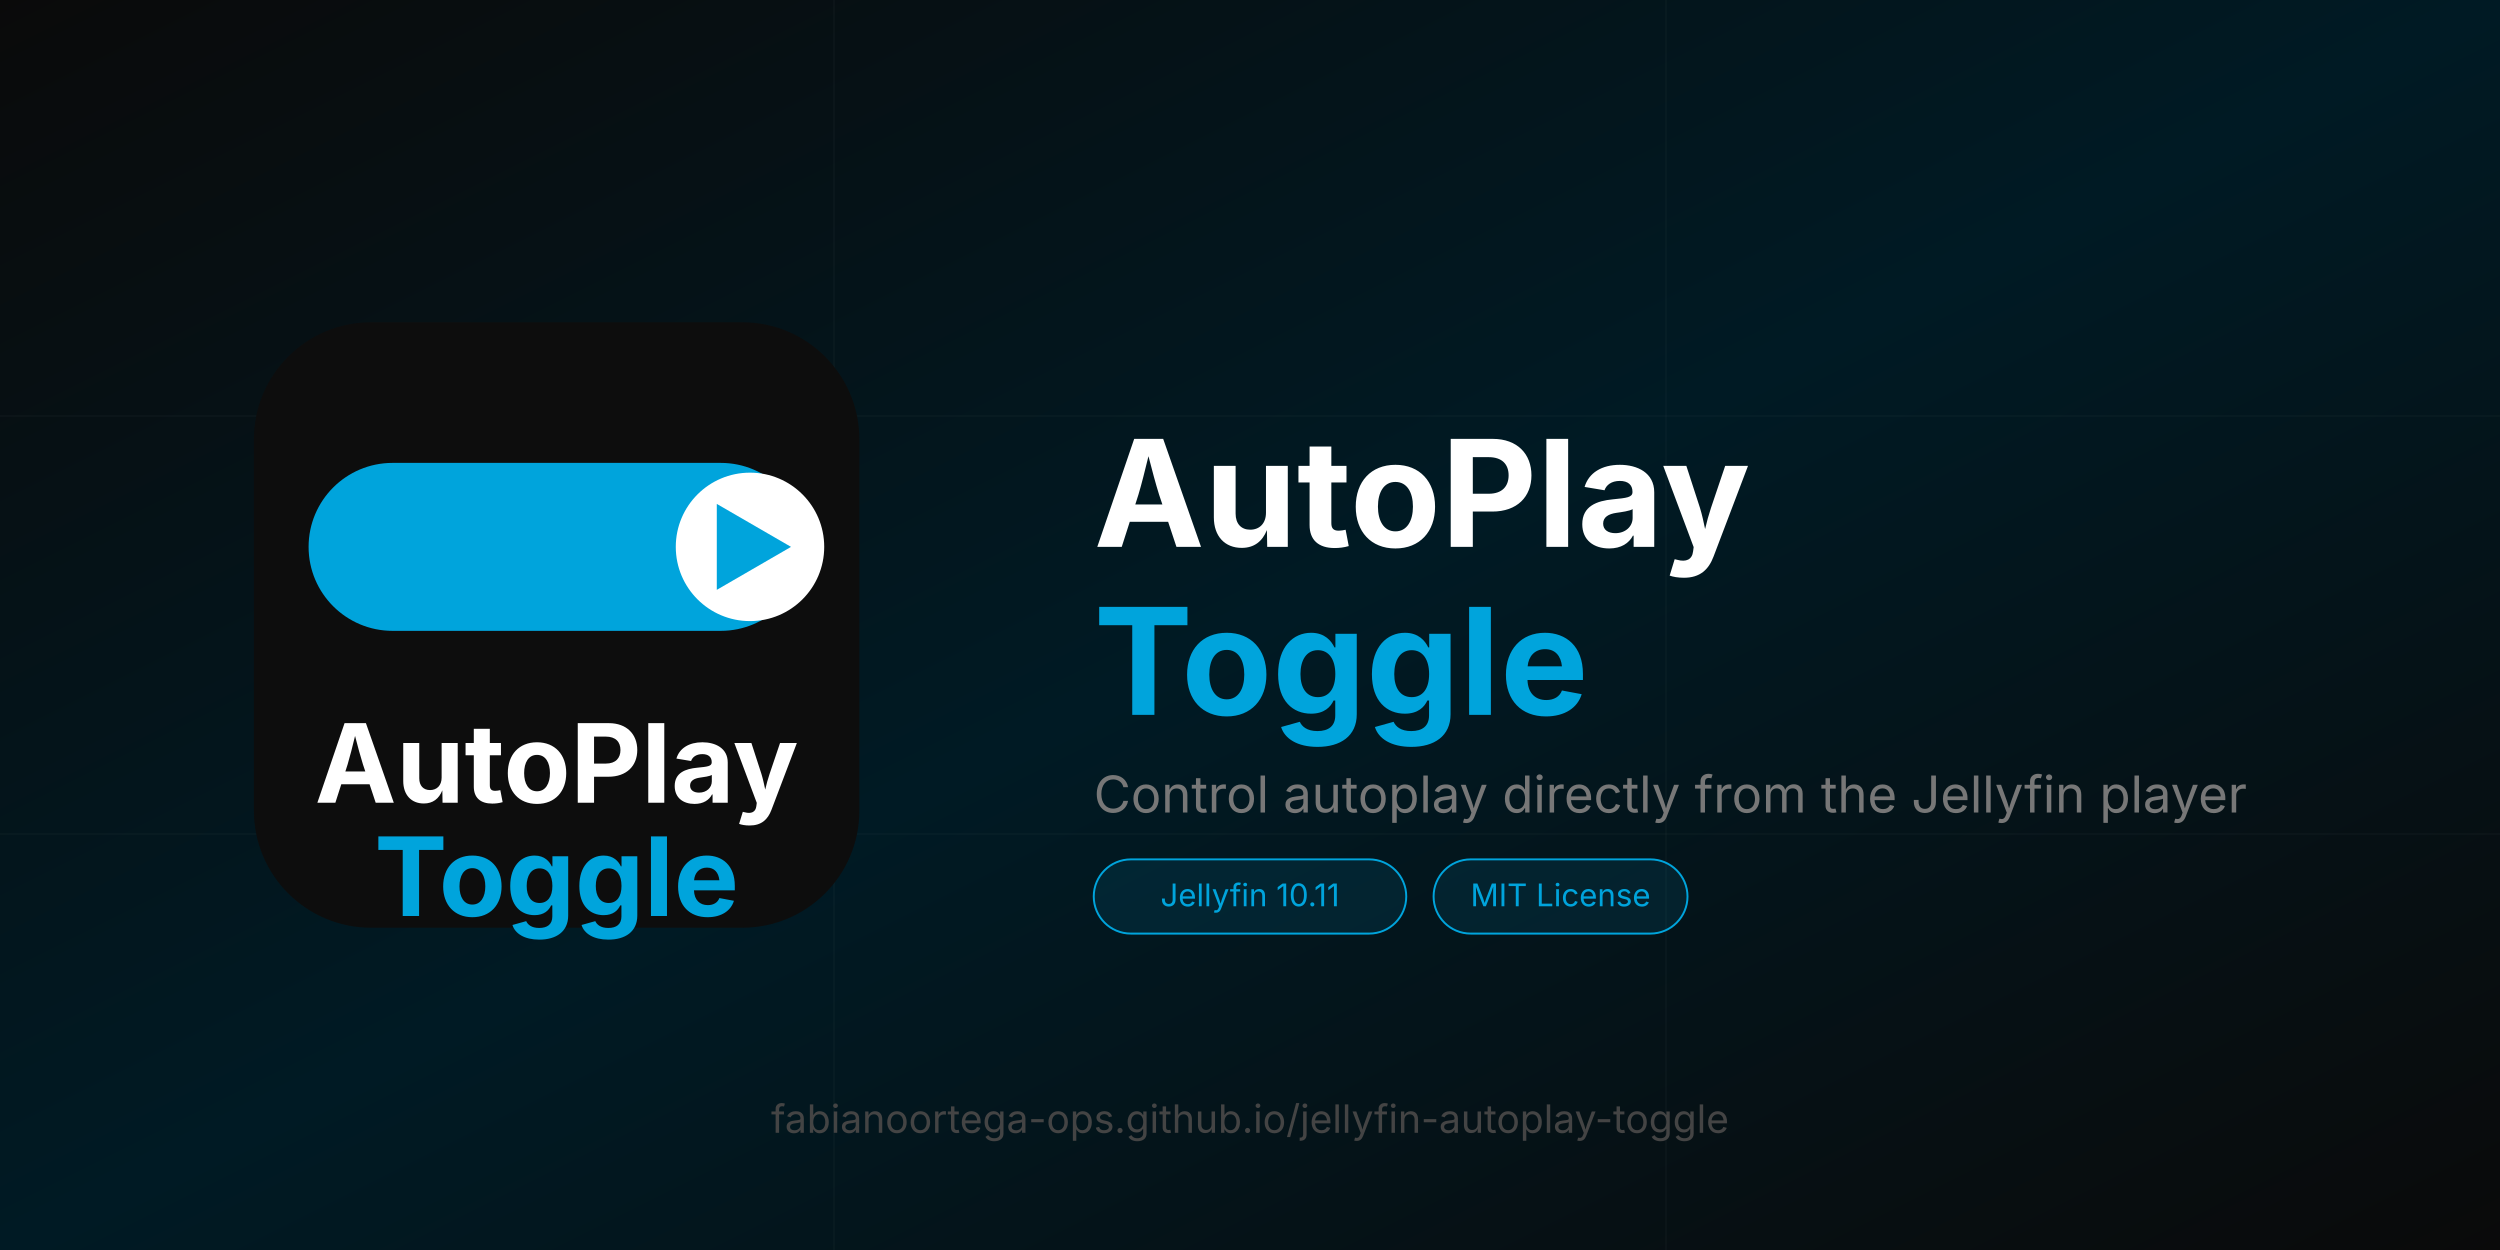
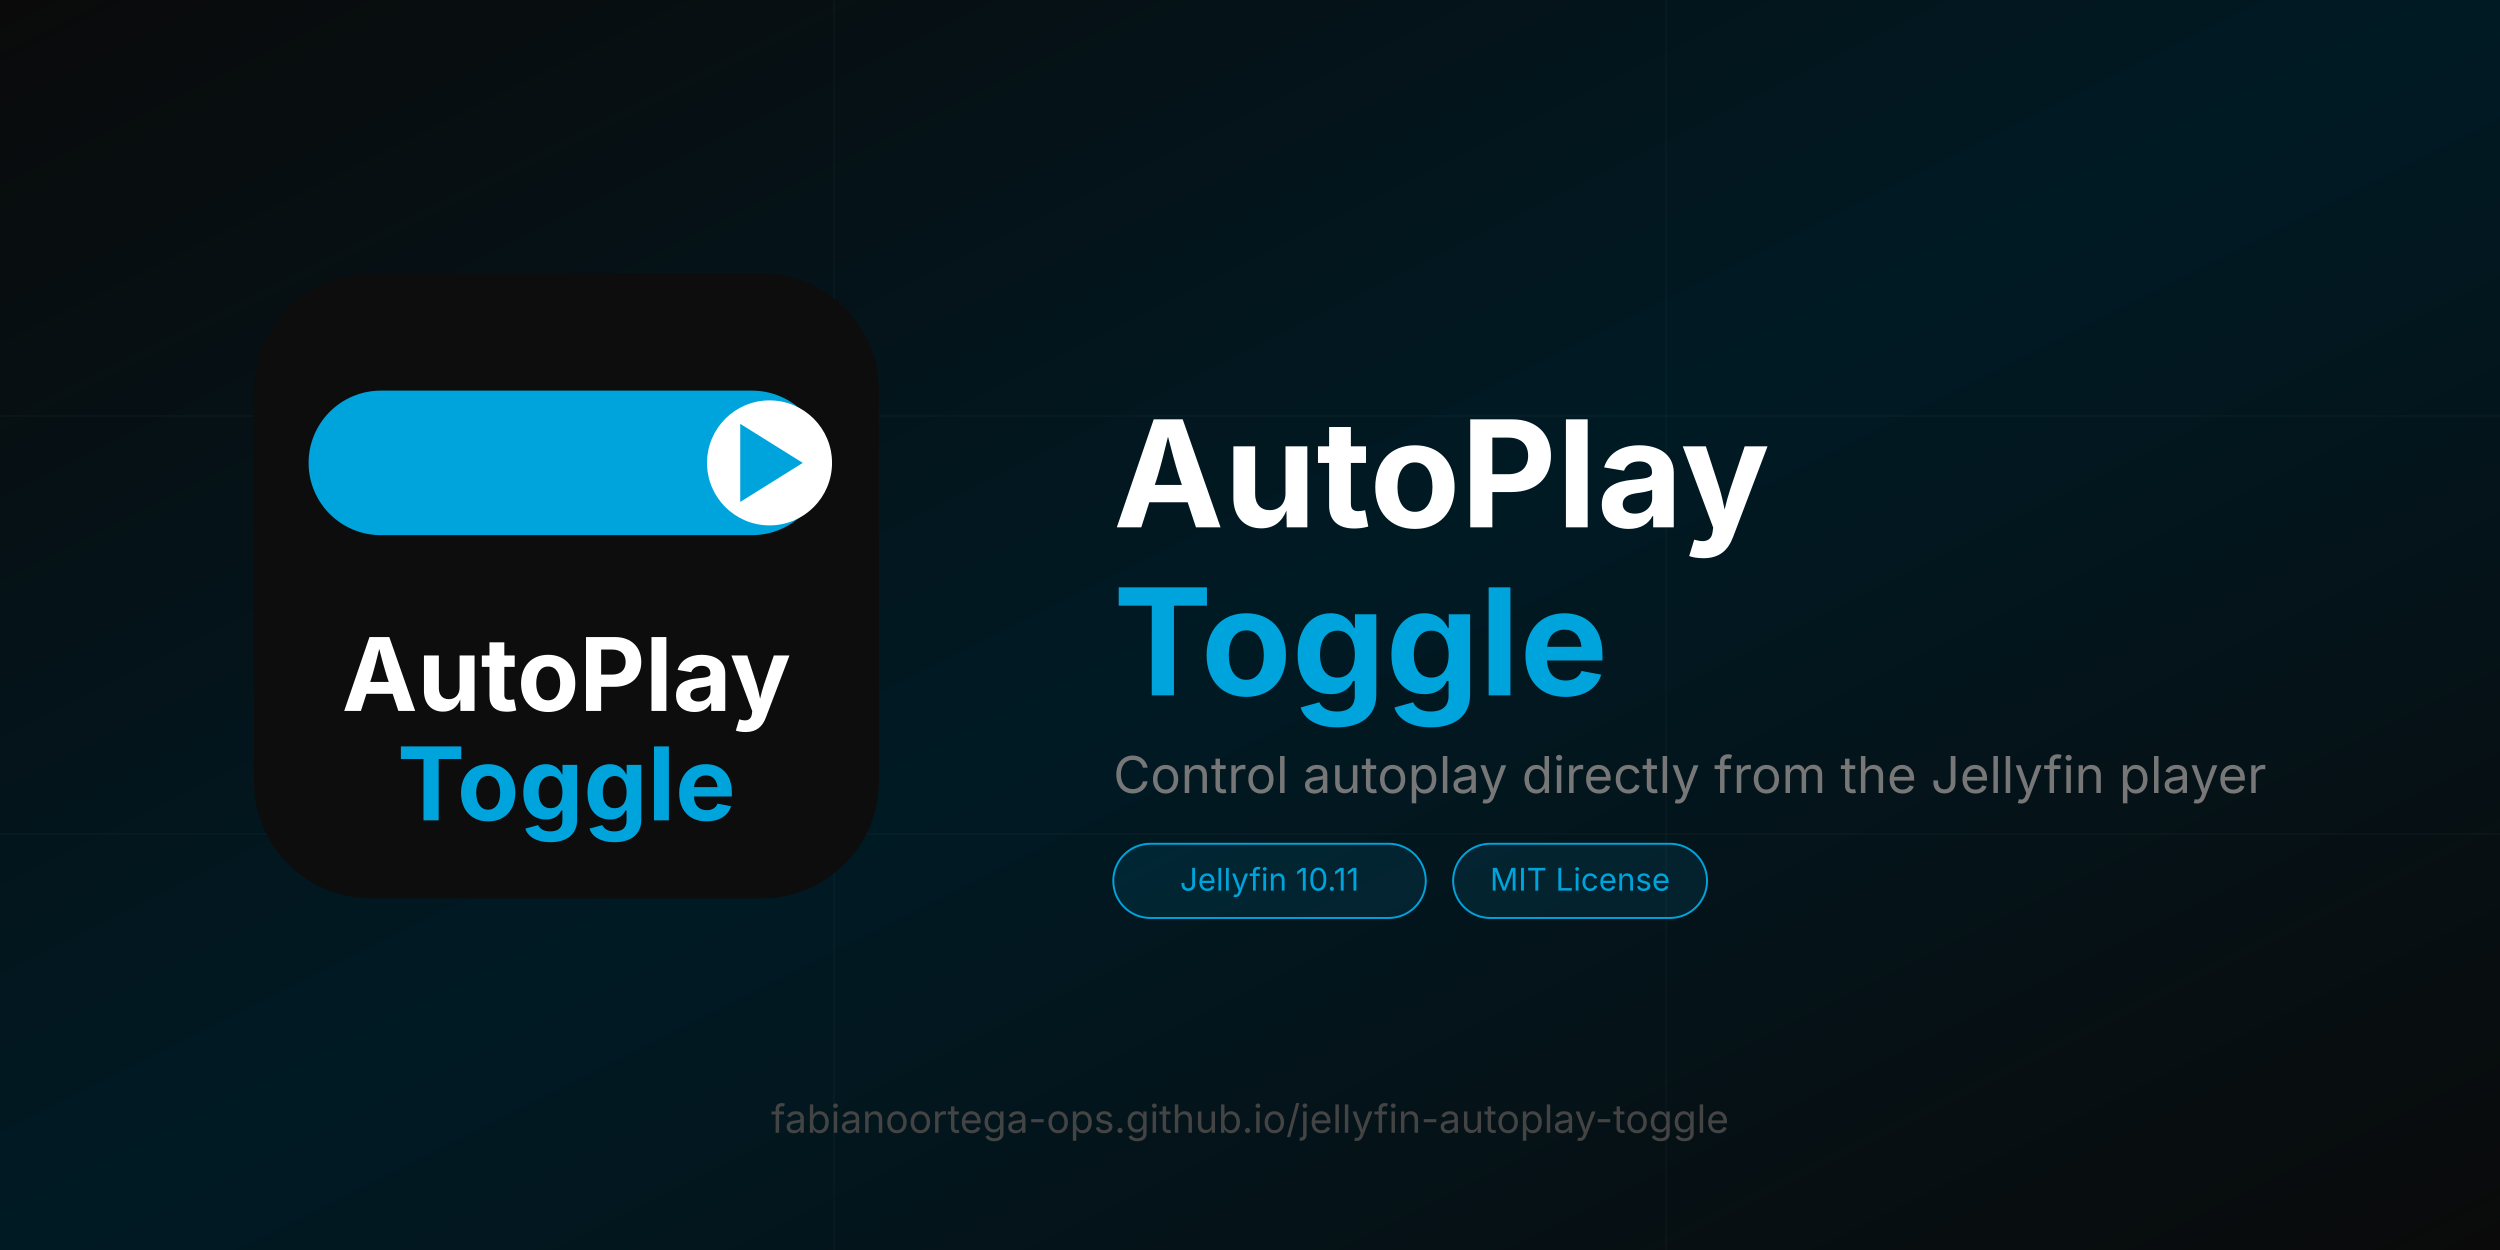
<svg xmlns="http://www.w3.org/2000/svg" viewBox="0 0 1280 640">
  <defs>
    <linearGradient id="bg" x1="0%" y1="0%" x2="100%" y2="100%">
      <stop offset="0%" stop-color="#0a0a0a" />
      <stop offset="50%" stop-color="#001a24" />
      <stop offset="100%" stop-color="#0a0a0a" />
    </linearGradient>
  </defs>
  <rect width="1280" height="640" fill="url(#bg)" />
  <line x1="0" y1="213" x2="1280" y2="213" stroke="#ffffff" stroke-width="0.5" opacity="0.04" />
  <line x1="0" y1="427" x2="1280" y2="427" stroke="#ffffff" stroke-width="0.5" opacity="0.04" />
  <line x1="427" y1="0" x2="427" y2="640" stroke="#ffffff" stroke-width="0.5" opacity="0.04" />
  <line x1="853" y1="0" x2="853" y2="640" stroke="#ffffff" stroke-width="0.5" opacity="0.04" />
-   <g transform="translate(130,165)">
-     <rect width="310" height="310" rx="60" fill="#0d0d0d" />
-     <rect x="28" y="72" width="254" height="86" rx="43" fill="#00a4dc" />
-     <circle cx="254" cy="115" r="38" fill="#ffffff" />
-     <polygon points="237,93 237,137 275,115" fill="#00a4dc" />
-     <text x="155" y="246" font-family="-apple-system,BlinkMacSystemFont,Segoe UI,sans-serif" font-size="56" font-weight="700" fill="#ffffff" text-anchor="middle">AutoPlay</text>
-     <text x="155" y="304" font-family="-apple-system,BlinkMacSystemFont,Segoe UI,sans-serif" font-size="56" font-weight="700" fill="#00a4dc" text-anchor="middle">Toggle</text>
+   <g transform="translate(130,140)">
+     <rect width="320" height="320" rx="60" fill="#0d0d0d" />
+     <rect x="28" y="60" width="264" height="74" rx="37" fill="#00a4dc" />
+     <circle cx="264" cy="97" r="32" fill="#ffffff" />
+     <polygon points="249,77 249,117 281,97" fill="#00a4dc" />
+     <text x="160" y="224" font-family="-apple-system,BlinkMacSystemFont,Segoe UI,sans-serif" font-size="52" font-weight="700" fill="#ffffff" text-anchor="middle">AutoPlay</text>
+     <text x="160" y="280" font-family="-apple-system,BlinkMacSystemFont,Segoe UI,sans-serif" font-size="52" font-weight="700" fill="#00a4dc" text-anchor="middle">Toggle</text>
  </g>
-   <text x="560" y="280" font-family="-apple-system,BlinkMacSystemFont,Segoe UI,sans-serif" font-size="76" font-weight="700" fill="#ffffff">AutoPlay</text>
-   <text x="560" y="366" font-family="-apple-system,BlinkMacSystemFont,Segoe UI,sans-serif" font-size="76" font-weight="700" fill="#00a4dc">Toggle</text>
-   <text x="560" y="416" font-family="-apple-system,BlinkMacSystemFont,Segoe UI,sans-serif" font-size="26" fill="#777">Control autoplay directly from the Jellyfin player</text>
-   <rect x="560" y="440" width="160" height="38" rx="19" fill="rgba(0,164,220,0.1)" stroke="#00a4dc" stroke-width="1" />
-   <text x="640" y="464" font-family="-apple-system,BlinkMacSystemFont,Segoe UI,sans-serif" font-size="16" fill="#00a4dc" text-anchor="middle">Jellyfin 10.11</text>
-   <rect x="734" y="440" width="130" height="38" rx="19" fill="rgba(0,164,220,0.1)" stroke="#00a4dc" stroke-width="1" />
-   <text x="799" y="464" font-family="-apple-system,BlinkMacSystemFont,Segoe UI,sans-serif" font-size="16" fill="#00a4dc" text-anchor="middle">MIT License</text>
+   <text x="570" y="270" font-family="-apple-system,BlinkMacSystemFont,Segoe UI,sans-serif" font-size="76" font-weight="700" fill="#ffffff">AutoPlay</text>
+   <text x="570" y="356" font-family="-apple-system,BlinkMacSystemFont,Segoe UI,sans-serif" font-size="76" font-weight="700" fill="#00a4dc">Toggle</text>
+   <text x="570" y="406" font-family="-apple-system,BlinkMacSystemFont,Segoe UI,sans-serif" font-size="26" fill="#777">Control autoplay directly from the Jellyfin player</text>
+   <rect x="570" y="432" width="160" height="38" rx="19" fill="rgba(0,164,220,0.1)" stroke="#00a4dc" stroke-width="1" />
+   <text x="650" y="456" font-family="-apple-system,BlinkMacSystemFont,Segoe UI,sans-serif" font-size="16" fill="#00a4dc" text-anchor="middle">Jellyfin 10.11</text>
+   <rect x="744" y="432" width="130" height="38" rx="19" fill="rgba(0,164,220,0.1)" stroke="#00a4dc" stroke-width="1" />
+   <text x="809" y="456" font-family="-apple-system,BlinkMacSystemFont,Segoe UI,sans-serif" font-size="16" fill="#00a4dc" text-anchor="middle">MIT License</text>
  <text x="640" y="580" font-family="-apple-system,BlinkMacSystemFont,Segoe UI,sans-serif" font-size="20" fill="#444" text-anchor="middle">fabianoortega-ops.github.io/jellyfin-autoplay-toggle</text>
</svg>
